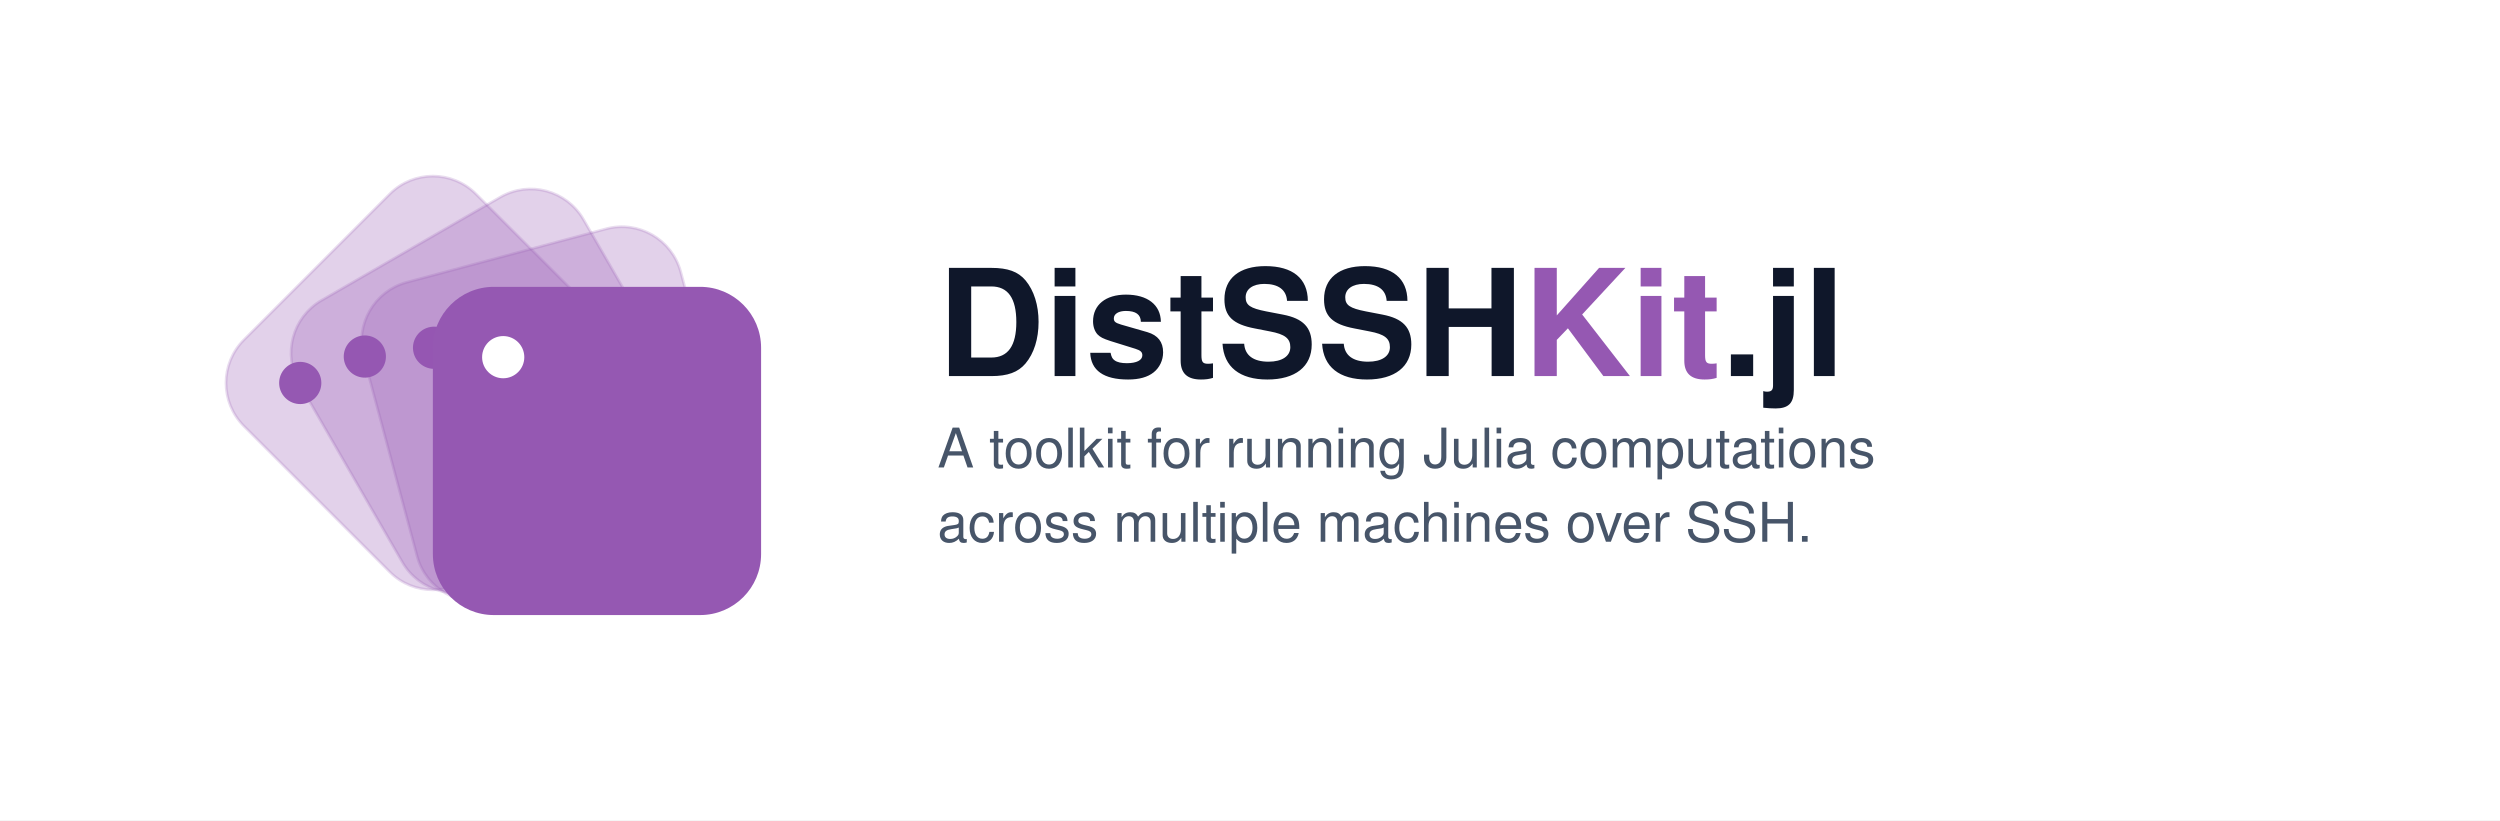
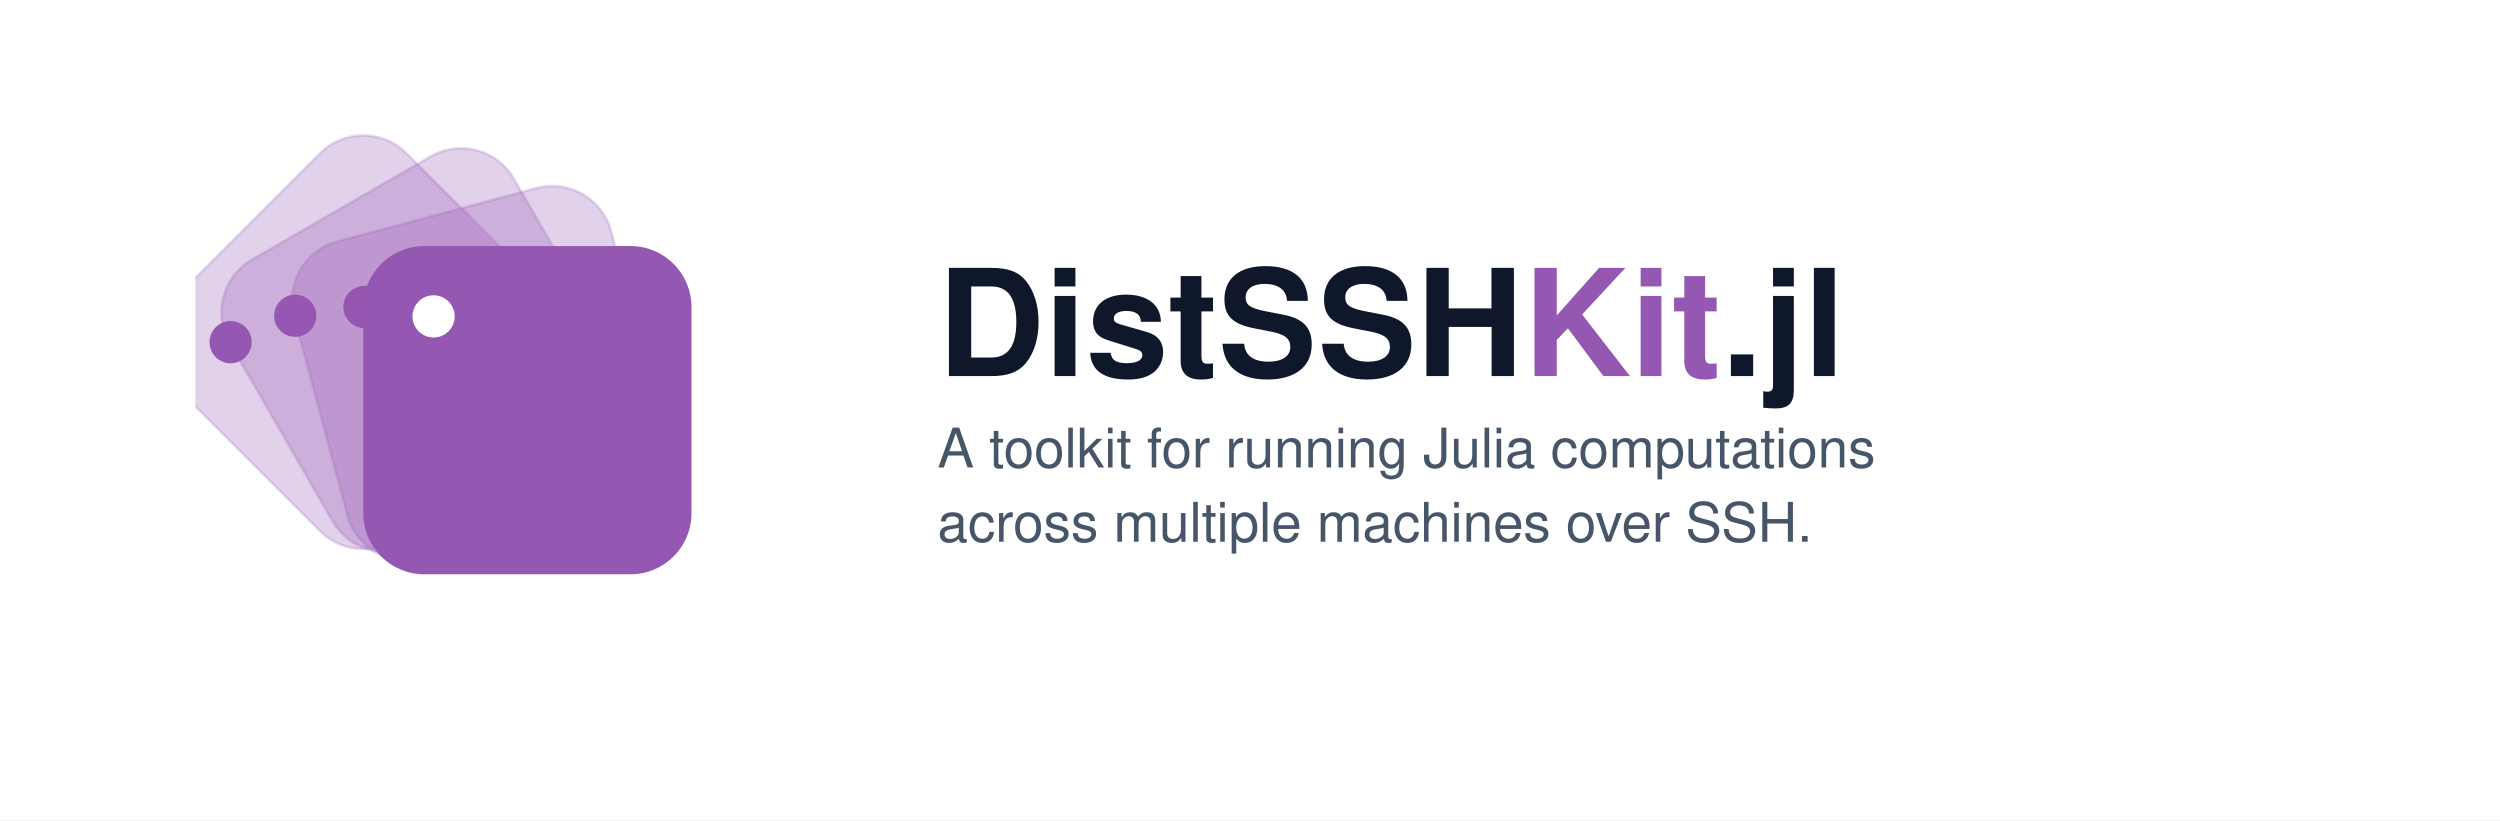
<svg xmlns="http://www.w3.org/2000/svg" width="1280" height="420" viewBox="0 0 1280 420">
  <rect width="1280" height="420" fill="#ffffff" />
  <svg x="100" y="40" width="340" height="340" viewBox="0 0 128 128">
-     <g transform="translate(45.79 40.23) scale(0.9038)">
+     <g transform="translate(32.37 32.37) scale(0.9038)">
      <g transform="rotate(-15 0 70)">
        <rect x="0" y="0" width="70" height="70" rx="13" fill="#9558b2" fill-opacity="0.27" stroke="#9558b2" stroke-opacity="0.2" stroke-width="0.6" />
        <circle cx="15" cy="15" r="4.5" fill="#9558b2" />
      </g>
      <g transform="rotate(-30 0 70)">
        <rect x="0" y="0" width="70" height="70" rx="13" fill="#9558b2" fill-opacity="0.27" stroke="#9558b2" stroke-opacity="0.2" stroke-width="0.6" />
        <circle cx="15" cy="15" r="4.5" fill="#9558b2" />
      </g>
      <g transform="rotate(-45 0 70)">
        <rect x="0" y="0" width="70" height="70" rx="13" fill="#9558b2" fill-opacity="0.27" stroke="#9558b2" stroke-opacity="0.2" stroke-width="0.6" />
        <circle cx="15" cy="15" r="4.5" fill="#9558b2" />
      </g>
      <rect x="0" y="0" width="70" height="70" rx="13" fill="#9558b2" />
      <circle cx="15" cy="15" r="4.5" fill="#ffffff" />
    </g>
  </svg>
  <text x="480" y="166" dominant-baseline="middle" fill="#0f172a" font-family="'Helvetica Neue', Helvetica, Arial, sans-serif" font-size="76" font-weight="800">DistSSH<tspan fill="#9558b2">Kit</tspan>.jl</text>
  <text x="480" y="230" dominant-baseline="middle" fill="#475569" font-family="'Helvetica Neue', Helvetica, Arial, sans-serif" font-size="28" font-weight="500">A toolkit for running Julia computations</text>
  <text x="480" y="268" dominant-baseline="middle" fill="#475569" font-family="'Helvetica Neue', Helvetica, Arial, sans-serif" font-size="28" font-weight="500">across multiple machines over SSH.</text>
</svg>
